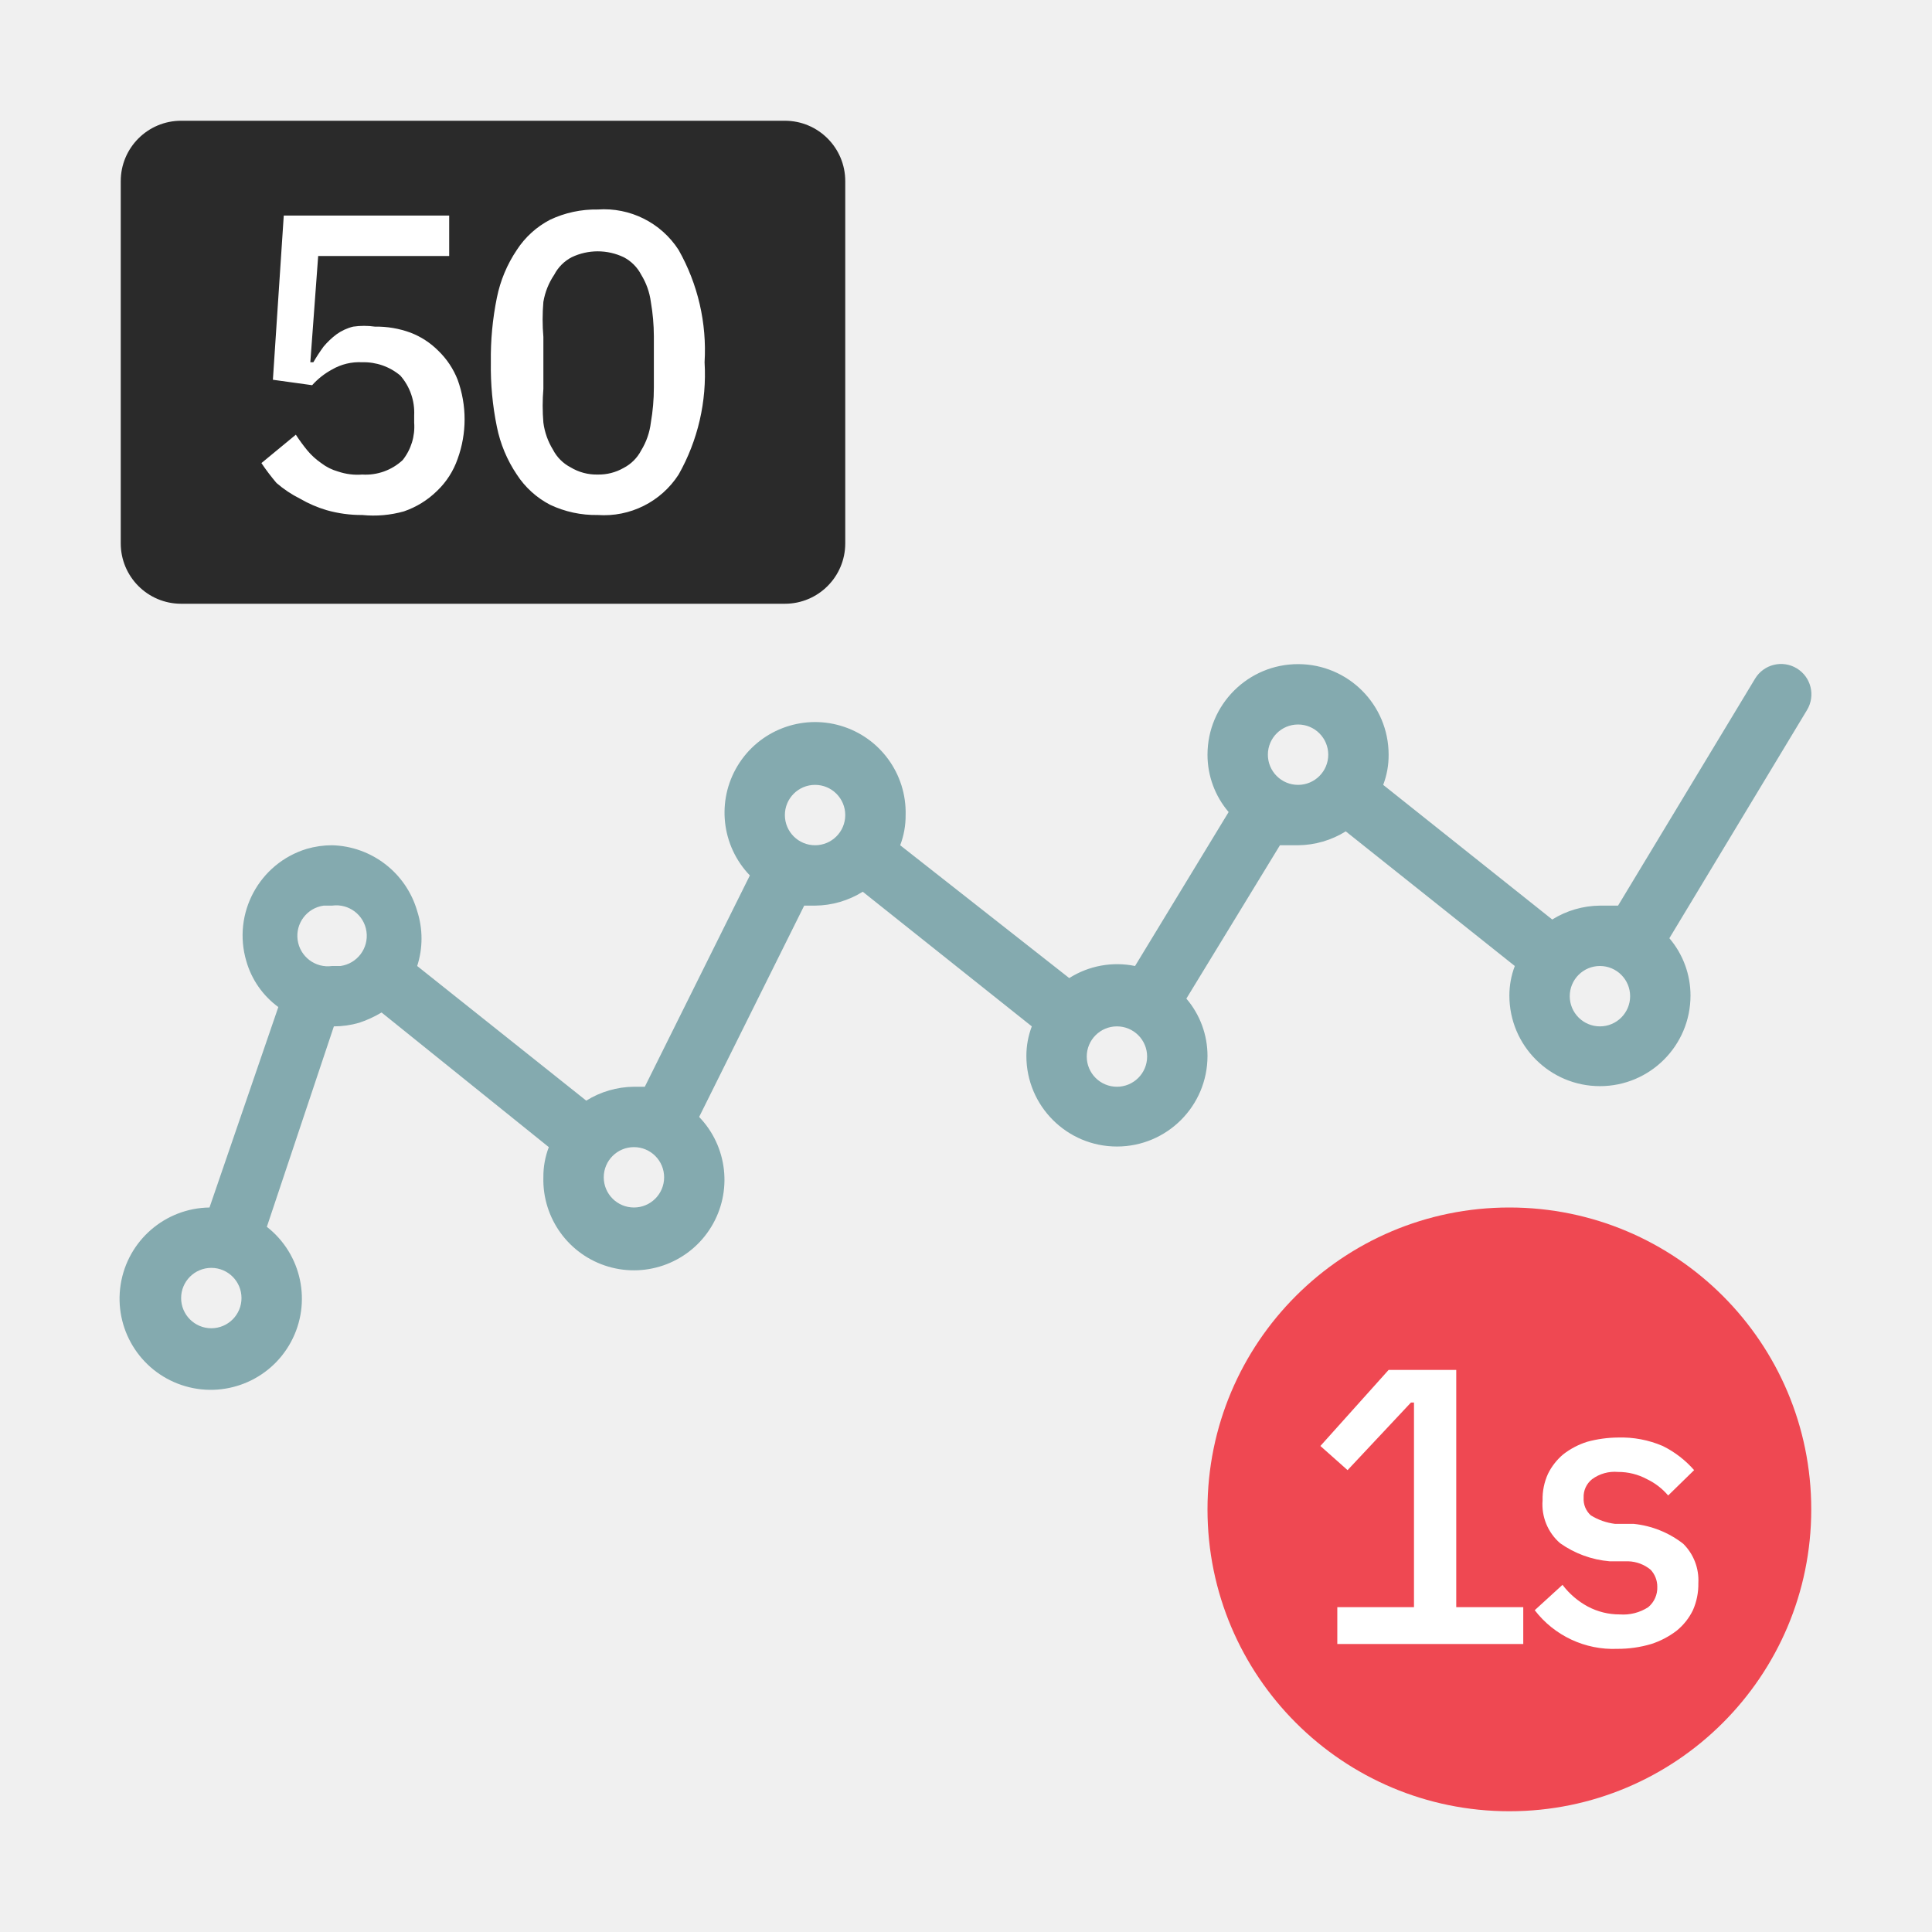
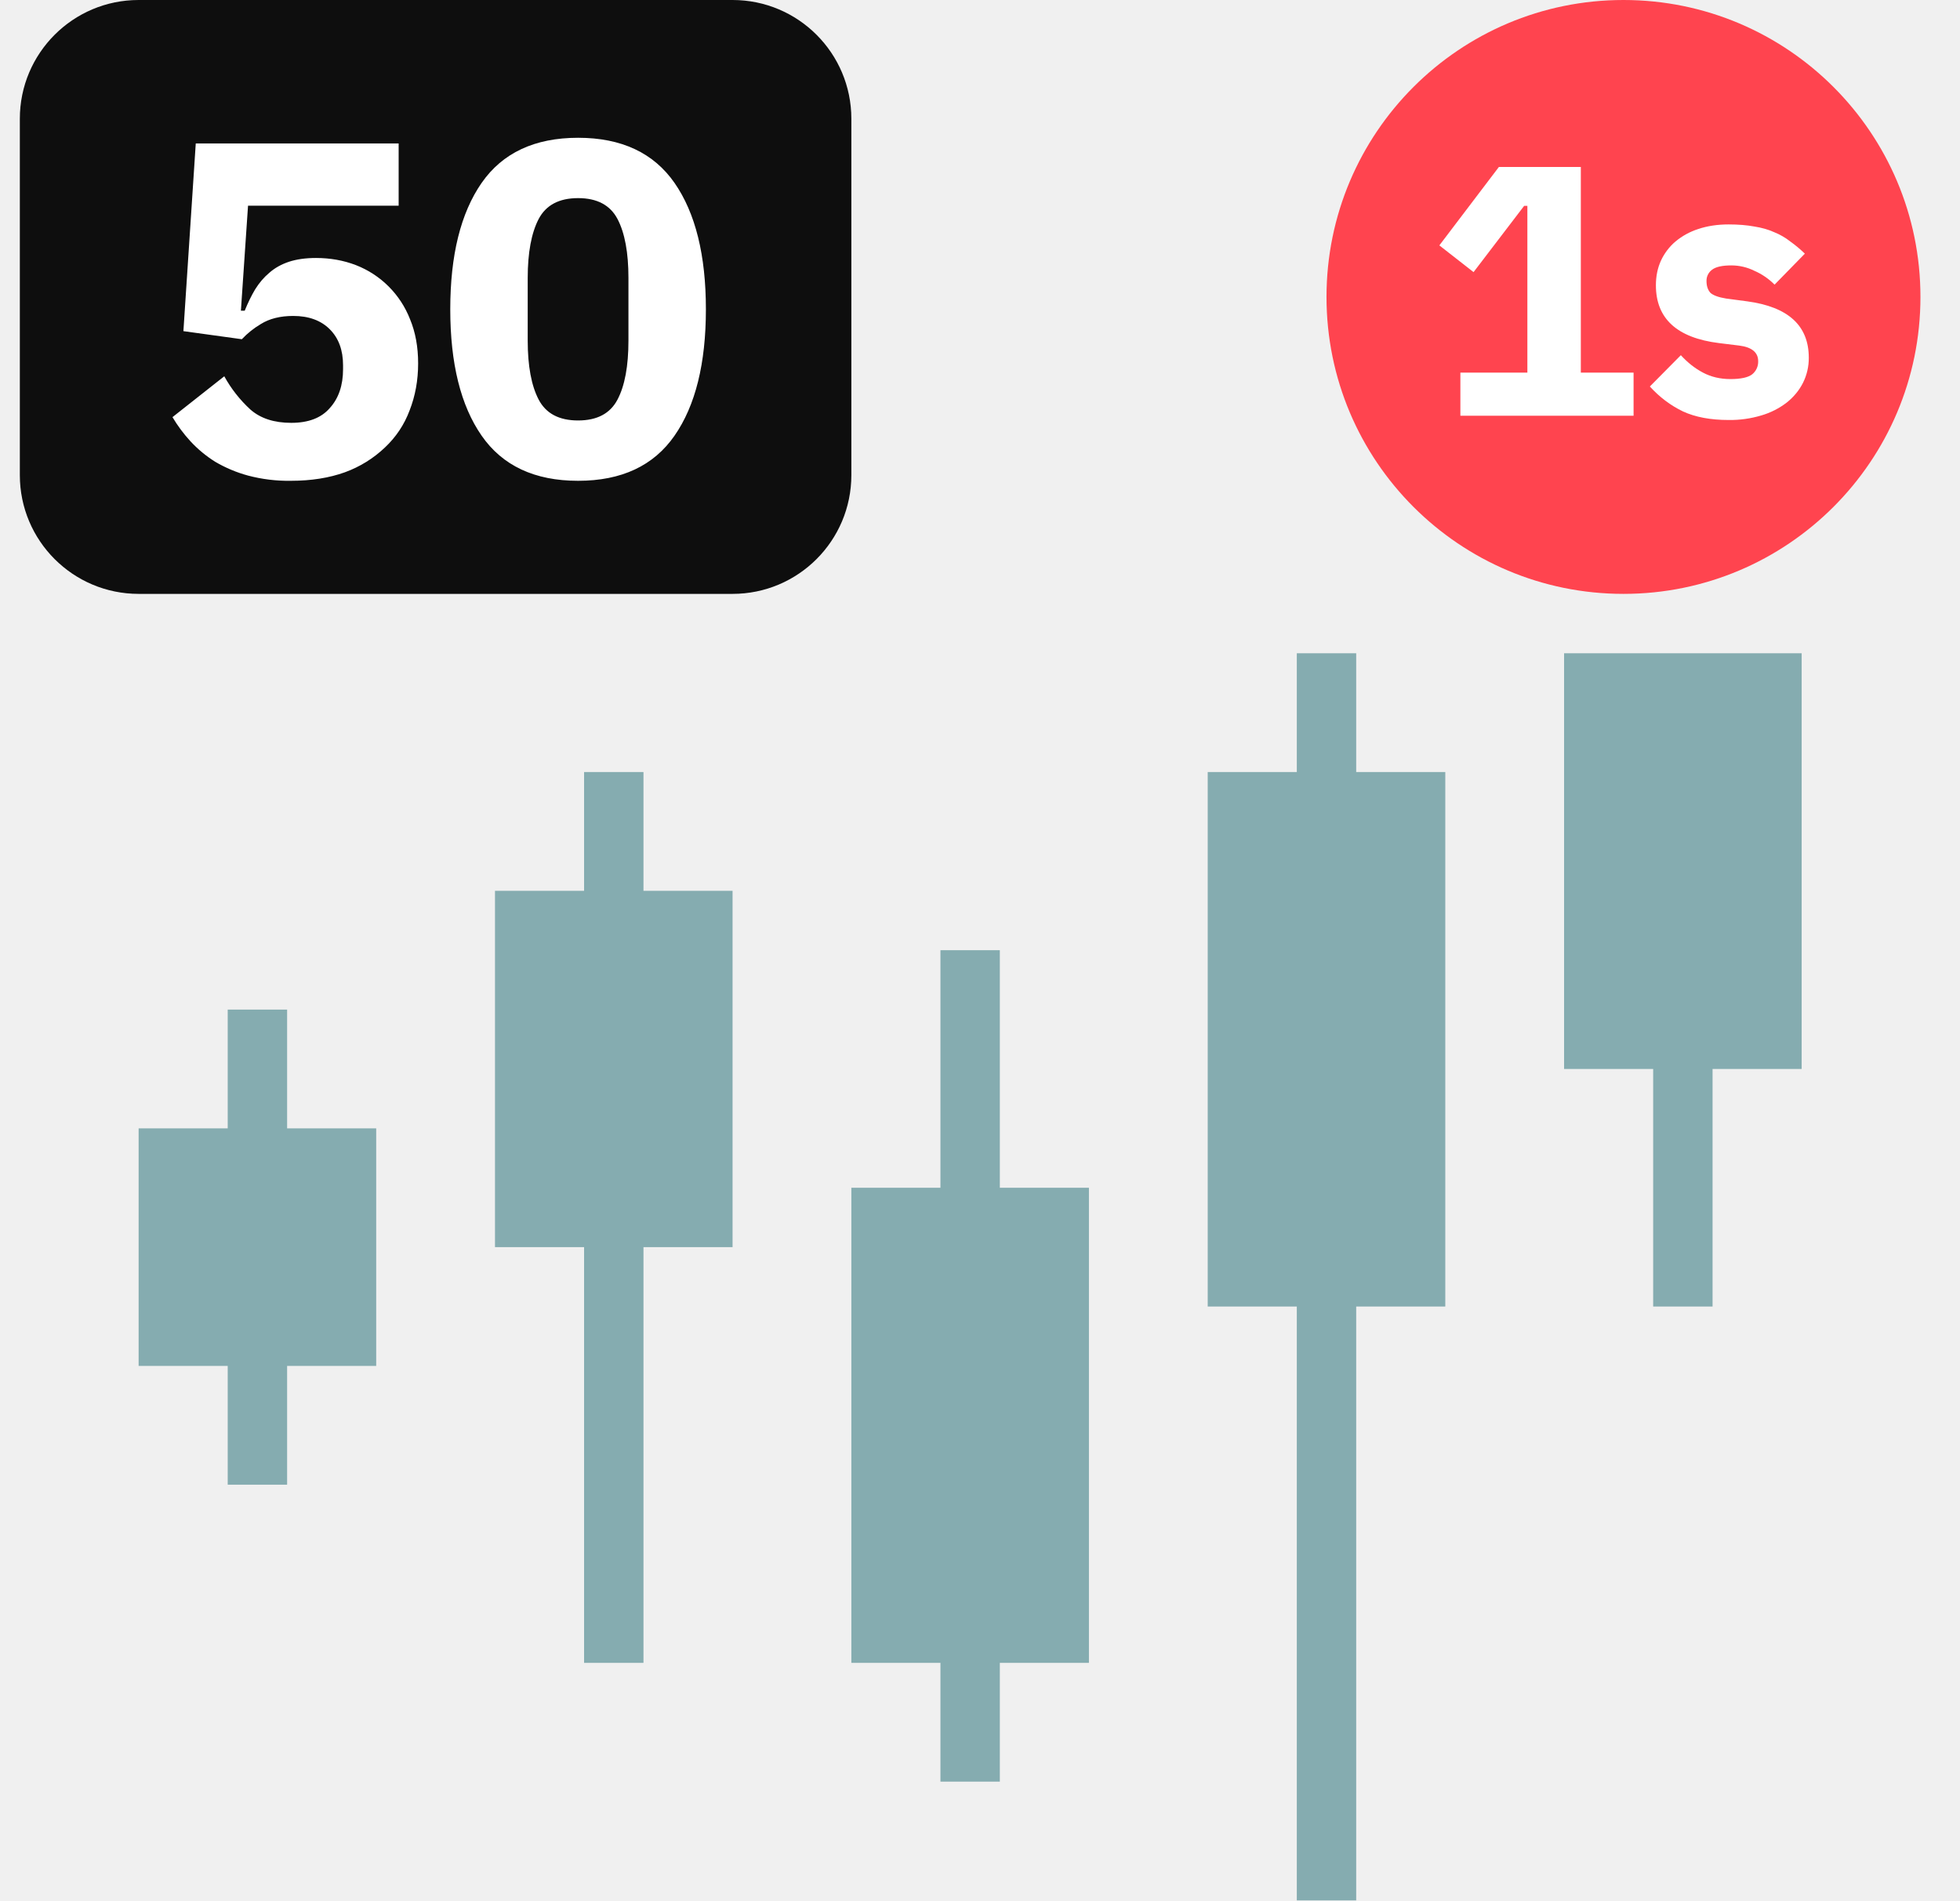
- <svg xmlns="http://www.w3.org/2000/svg" id="Layer_1" data-name="Layer 1" viewBox="0 0 32 32">
-   <defs>
-     <style>.cls-2{fill:#fff}</style>
-   </defs>
-   <circle cx="25" cy="25" r="5" fill="#ef4852" />
-   <path class="cls-2" fill="#FFF" d="M22.15 27.23v-.61h1.27v-3.39h-.05l-1.05 1.12-.45-.4L23 22.69h1.12v3.93h1.11v.61zm4.64.08a1.64 1.64 0 01-1.37-.64l.46-.42a1.3 1.3 0 00.42.36 1.12 1.12 0 00.53.13.76.76 0 00.47-.12.42.42 0 00.15-.34.41.41 0 00-.11-.28.61.61 0 00-.37-.14h-.31a1.66 1.66 0 01-.82-.3.85.85 0 01-.29-.71 1 1 0 01.09-.44 1 1 0 01.25-.32 1.27 1.27 0 01.4-.21 2 2 0 01.51-.07 1.74 1.74 0 01.74.14 1.68 1.68 0 01.52.4l-.43.42a1.06 1.06 0 00-.35-.27 1 1 0 00-.48-.12.63.63 0 00-.43.12.37.37 0 00-.14.31.36.36 0 00.12.29 1 1 0 00.4.14h.31a1.6 1.6 0 01.82.33.85.85 0 01.25.65 1.06 1.06 0 01-.09.45 1 1 0 01-.27.34 1.4 1.4 0 01-.42.22 1.94 1.94 0 01-.56.08z" />
-   <path fill="none" d="M0 0h32v32H0z" />
-   <path d="M29.93 11.76a.5.5 0 10-.86-.52L26.8 15h-.3a1.52 1.52 0 00-.79.23L22.91 13a1.37 1.37 0 00.09-.5 1.5 1.5 0 00-3 0 1.46 1.46 0 00.35.95L18.8 16a1.48 1.48 0 00-1.09.2l-2.8-2.2a1.37 1.37 0 00.09-.5 1.5 1.5 0 10-2.58 1L10.68 18h-.18a1.52 1.52 0 00-.79.23L6.91 16a1.48 1.48 0 000-.91A1.51 1.51 0 005.5 14a1.52 1.52 0 00-.42.06 1.5 1.5 0 00-1 1.86 1.43 1.43 0 00.53.76L3.47 20a1.51 1.51 0 10.95.32L5.53 17a1.52 1.52 0 00.42-.06 1.87 1.87 0 00.37-.17L9.09 19a1.37 1.37 0 00-.09.5 1.5 1.5 0 102.58-1l1.74-3.5h.18a1.52 1.52 0 00.79-.23l2.8 2.23a1.37 1.37 0 00-.09.49 1.5 1.5 0 003 0 1.46 1.46 0 00-.35-.95L21.2 14h.3a1.52 1.52 0 00.79-.23l2.8 2.23a1.37 1.37 0 00-.09.49 1.5 1.5 0 003 0 1.46 1.46 0 00-.35-.95zM3.5 22a.5.5 0 11.5-.5.5.5 0 01-.5.5zm.5-1.92zM5.64 16H5.5a.5.5 0 01-.14-1h.14a.5.5 0 01.14 1zm4.86 4a.5.5 0 11.5-.5.5.5 0 01-.5.5zm3-6a.5.5 0 11.5-.5.5.5 0 01-.5.5zm5 4a.5.5 0 11.5-.5.5.5 0 01-.5.5zm3-5a.5.5 0 11.5-.5.5.5 0 01-.5.5zm5 4a.5.5 0 11.5-.5.5.5 0 01-.5.5z" fill="#84aaaf" />
-   <rect x="2" y="2" width="12" height="8" rx="1" fill="#2a2a2a" />
-   <path class="cls-2" fill="#FFF" d="M7.44 4.24H5.27L5.14 6h.05a2.94 2.94 0 01.17-.26 1.31 1.31 0 01.21-.2.8.8 0 01.28-.13 1.28 1.28 0 01.36 0 1.63 1.63 0 01.59.1 1.31 1.31 0 01.46.3 1.35 1.35 0 01.32.48 1.92 1.92 0 010 1.31 1.34 1.34 0 01-.34.53 1.46 1.46 0 01-.55.34 1.86 1.86 0 01-.69.06 2.1 2.1 0 01-.59-.08 2 2 0 01-.44-.19A1.88 1.88 0 014.58 8a3.59 3.59 0 01-.25-.33l.57-.47a2.93 2.93 0 00.19.26 1.15 1.15 0 00.23.21.82.82 0 00.28.14 1 1 0 00.4.05.9.9 0 00.67-.24.89.89 0 00.19-.62v-.12a.93.93 0 00-.23-.66A.94.94 0 006 6a.9.9 0 00-.5.12 1.23 1.23 0 00-.33.26l-.65-.09.18-2.72h2.74zM9.9 8.53a1.77 1.77 0 01-.79-.17 1.46 1.46 0 01-.55-.5 2.19 2.19 0 01-.33-.79A4.93 4.93 0 018.13 6a5 5 0 01.1-1.07 2.19 2.19 0 01.33-.79 1.46 1.46 0 01.55-.5 1.77 1.77 0 01.79-.17 1.47 1.47 0 011.34.67A3.37 3.37 0 0111.67 6a3.37 3.37 0 01-.43 1.86 1.47 1.47 0 01-1.34.67zm0-.67a.83.83 0 00.43-.11.68.68 0 00.29-.29 1.14 1.14 0 00.16-.46 3.39 3.39 0 00.05-.58v-.85a3.39 3.39 0 00-.05-.57 1.14 1.14 0 00-.16-.45.68.68 0 00-.29-.29 1 1 0 00-.86 0 .68.68 0 00-.29.29A1.14 1.14 0 009 5a3.39 3.39 0 000 .58v.86A3.39 3.39 0 009 7a1.14 1.14 0 00.16.45.68.68 0 00.29.29.83.83 0 00.45.12z" />
+ <svg xmlns="http://www.w3.org/2000/svg" width="33" height="32" fill="none">
+   <path d="M22.834 13h1.5v9h-1.5v10h-1V22h-1.5v-9h1.5v-2h1v2Zm7.5-2v7h-1.5v4h-1v-4h-1.5v-7h4Zm-13.5 9v-4h-1v4h-1.5v8h1.5v2h1v-2h1.5v-8h-1.5Zm-6-5h1.5v6h-1.5v7h-1v-7h-1.5v-6h1.5v-2h1v2Zm-6 4h1.5v4h-1.5v2h-1v-2h-1.5v-4h1.5v-2h1v2Z" fill="#85ACB0" />
+   <path d="M22.334 5a5 5 0 1 1 10 0 5 5 0 0 1-10 0Z" fill="#FF444F" />
+   <path d="M24.588 7v-.726h1.128V3.466h-.054l-.852 1.116-.576-.45 1.002-1.32h1.38v3.462h.888V7h-2.916Zm4.516.072c-.304 0-.56-.048-.768-.144-.208-.1-.394-.24-.558-.42l.522-.527c.112.123.236.221.372.293.136.072.29.109.462.109.176 0 .298-.027.366-.079a.273.273 0 0 0 .102-.222c0-.147-.106-.236-.318-.263l-.342-.042c-.708-.088-1.062-.413-1.062-.973 0-.152.028-.29.084-.413a.942.942 0 0 1 .246-.325 1.15 1.15 0 0 1 .384-.21c.152-.051.322-.077.51-.077.164 0 .308.012.432.035.128.02.24.052.336.096.1.04.19.093.27.156.084.06.166.128.246.205l-.51.522a1.09 1.09 0 0 0-.342-.234.872.872 0 0 0-.384-.09c-.152 0-.26.023-.324.071a.228.228 0 0 0-.096.192c0 .084.022.15.066.199.048.043.136.075.264.096l.354.047c.692.093 1.038.409 1.038.949a.926.926 0 0 1-.096.42c-.064.128-.156.24-.276.336a1.293 1.293 0 0 1-.426.216 1.822 1.822 0 0 1-.552.077Z" fill="#fff" />
+   <path d="M.334 2a2 2 0 0 1 2-2h10a2 2 0 0 1 2 2v6a2 2 0 0 1-2 2h-10a2 2 0 0 1-2-2V2Z" fill="#0E0E0E" />
+   <path d="M6.712 3.464H4.176l-.12 1.768h.064c.054-.133.112-.253.176-.36.07-.112.15-.205.24-.28.091-.08.2-.141.328-.184.128-.042.28-.064.456-.064.24 0 .464.04.672.12a1.6 1.6 0 0 1 .912.912c.091.219.136.467.136.744 0 .283-.048.547-.144.792-.09.24-.229.448-.416.624a1.94 1.94 0 0 1-.672.416c-.266.096-.57.144-.912.144a2.66 2.66 0 0 1-.72-.088 2.26 2.26 0 0 1-.552-.232 2.042 2.042 0 0 1-.416-.344 2.456 2.456 0 0 1-.304-.408l.872-.688a2.2 2.2 0 0 0 .44.56c.171.15.4.224.688.224.288 0 .504-.082.648-.248.15-.165.224-.384.224-.656v-.064c0-.256-.074-.458-.224-.608-.149-.149-.354-.224-.616-.224-.218 0-.4.046-.544.136a1.446 1.446 0 0 0-.32.256l-.984-.136.208-3.16h3.416v1.048Zm3.021 4.632c-.73 0-1.272-.253-1.624-.76-.352-.506-.528-1.216-.528-2.128 0-.912.176-1.621.528-2.128.352-.506.894-.76 1.624-.76.73 0 1.272.254 1.624.76.352.507.528 1.216.528 2.128 0 .912-.176 1.622-.528 2.128-.352.507-.893.76-1.624.76Zm0-1.016c.32 0 .541-.117.664-.352.123-.234.184-.565.184-.992V4.68c0-.426-.061-.757-.184-.992-.123-.234-.344-.352-.664-.352-.32 0-.541.118-.664.352-.122.235-.184.566-.184.992v1.056c0 .427.062.758.184.992.123.235.344.352.664.352Z" fill="#fff" />
</svg>
